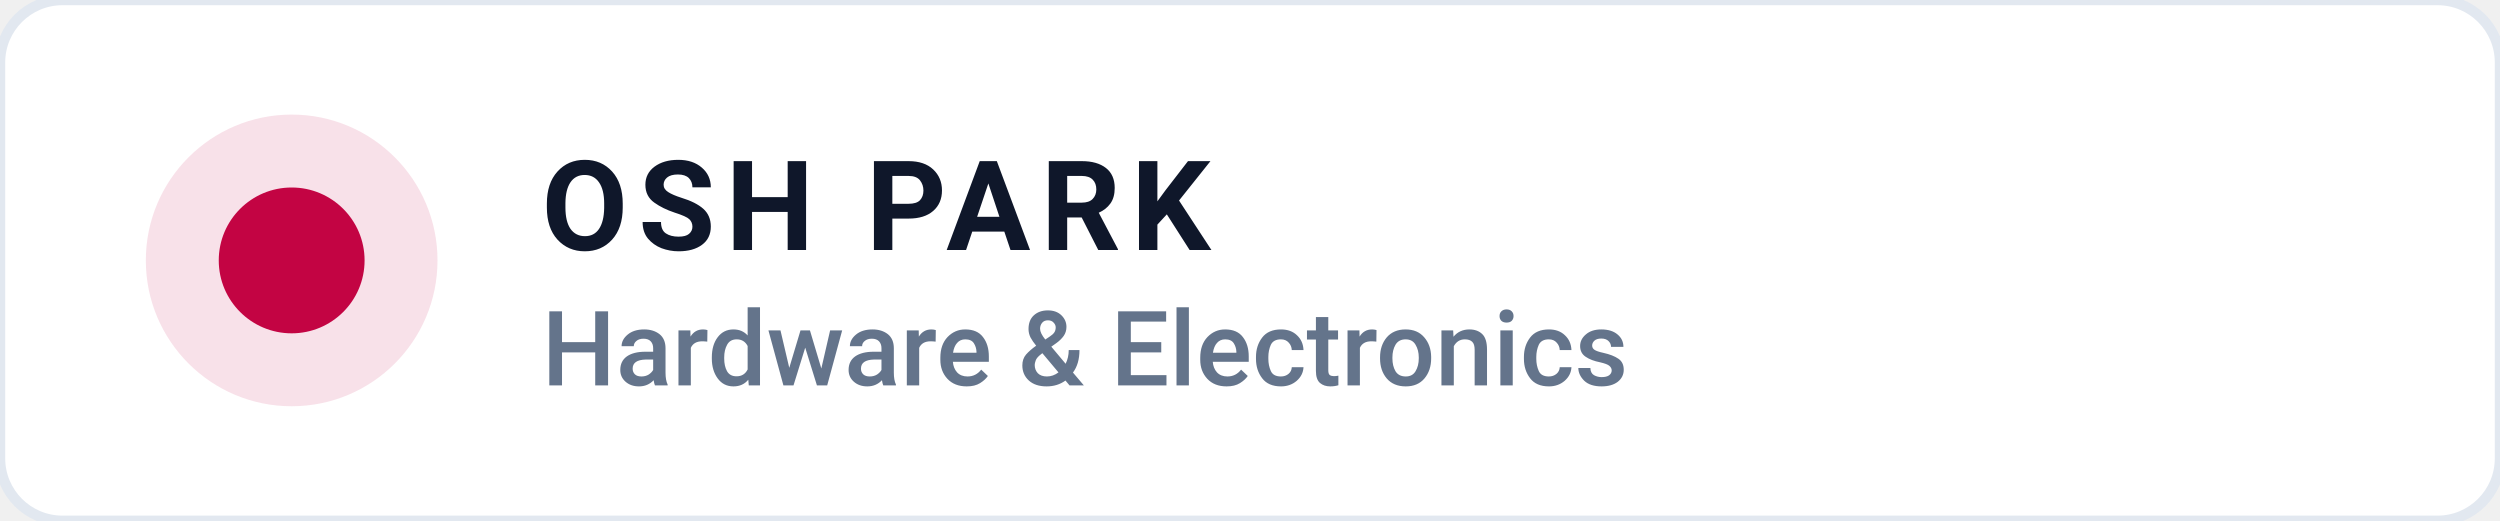
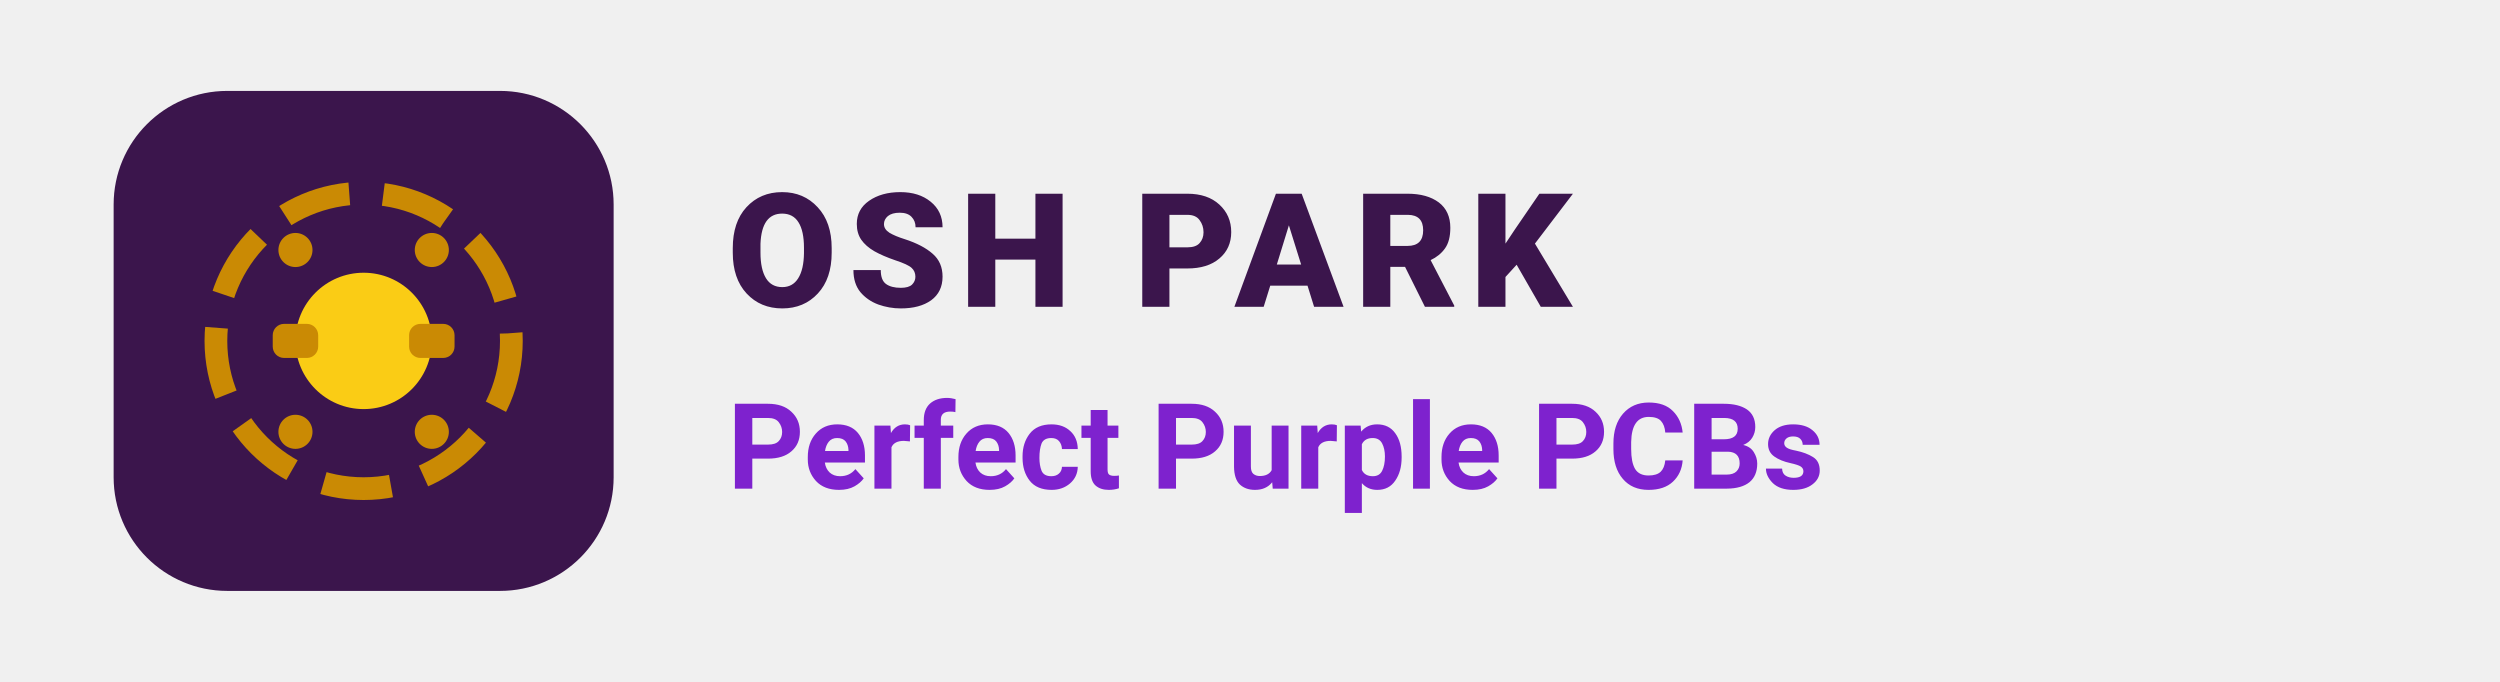
- <svg xmlns="http://www.w3.org/2000/svg" viewBox="0 0 240 50" fill="none">
-   <rect width="240" height="50" rx="6" fill="#FFFFFF" stroke="#E2E8F0" />
-   <circle cx="28" cy="25" r="14" fill="#C30443" opacity="0.12" />
-   <circle cx="28" cy="25" r="7" fill="#C30443" />
-   <text x="52" y="24" fill="#0F172A" font-family="-apple-system, BlinkMacSystemFont, 'Segoe UI', Roboto, sans-serif" font-size="12" font-weight="700" letter-spacing="1">OSH PARK</text>
-   <text x="52" y="37" fill="#64748B" font-family="-apple-system, BlinkMacSystemFont, 'Segoe UI', Roboto, sans-serif" font-size="10" font-weight="500">Hardware &amp; Electronics</text>
+ <svg xmlns="http://www.w3.org/2000/svg" width="220" height="60" viewBox="0 0 220 60" fill="none">
+   <g transform="translate(10, 8)">
+     <rect width="44" height="44" rx="10" fill="#3B154C" />
+     <circle cx="22" cy="22" r="13" stroke="#CA8A04" stroke-width="2" fill="none" stroke-dasharray="6 3" />
+     <circle cx="22" cy="22" r="6" fill="#FACC15" />
+     <rect x="14" y="20.5" width="4" height="3" fill="#CA8A04" rx="1" />
+     <rect x="26" y="20.5" width="4" height="3" fill="#CA8A04" rx="1" />
+     <circle cx="16" cy="14" r="1.5" fill="#CA8A04" />
+     <circle cx="28" cy="14" r="1.5" fill="#CA8A04" />
+     <circle cx="16" cy="30" r="1.5" fill="#CA8A04" />
+     <circle cx="28" cy="30" r="1.5" fill="#CA8A04" />
+   </g>
+   <g transform="translate(64, 0)">
+     <text x="0" y="27" fill="#3B154C" font-family="-apple-system, BlinkMacSystemFont, 'Segoe UI', Roboto, sans-serif" font-size="14" font-weight="900" letter-spacing="1">OSH PARK</text>
+     <text x="0" y="43" fill="#7E22CE" font-family="-apple-system, BlinkMacSystemFont, 'Segoe UI', Roboto, sans-serif" font-size="10.5" font-weight="600">Perfect Purple PCBs</text>
+   </g>
</svg>
